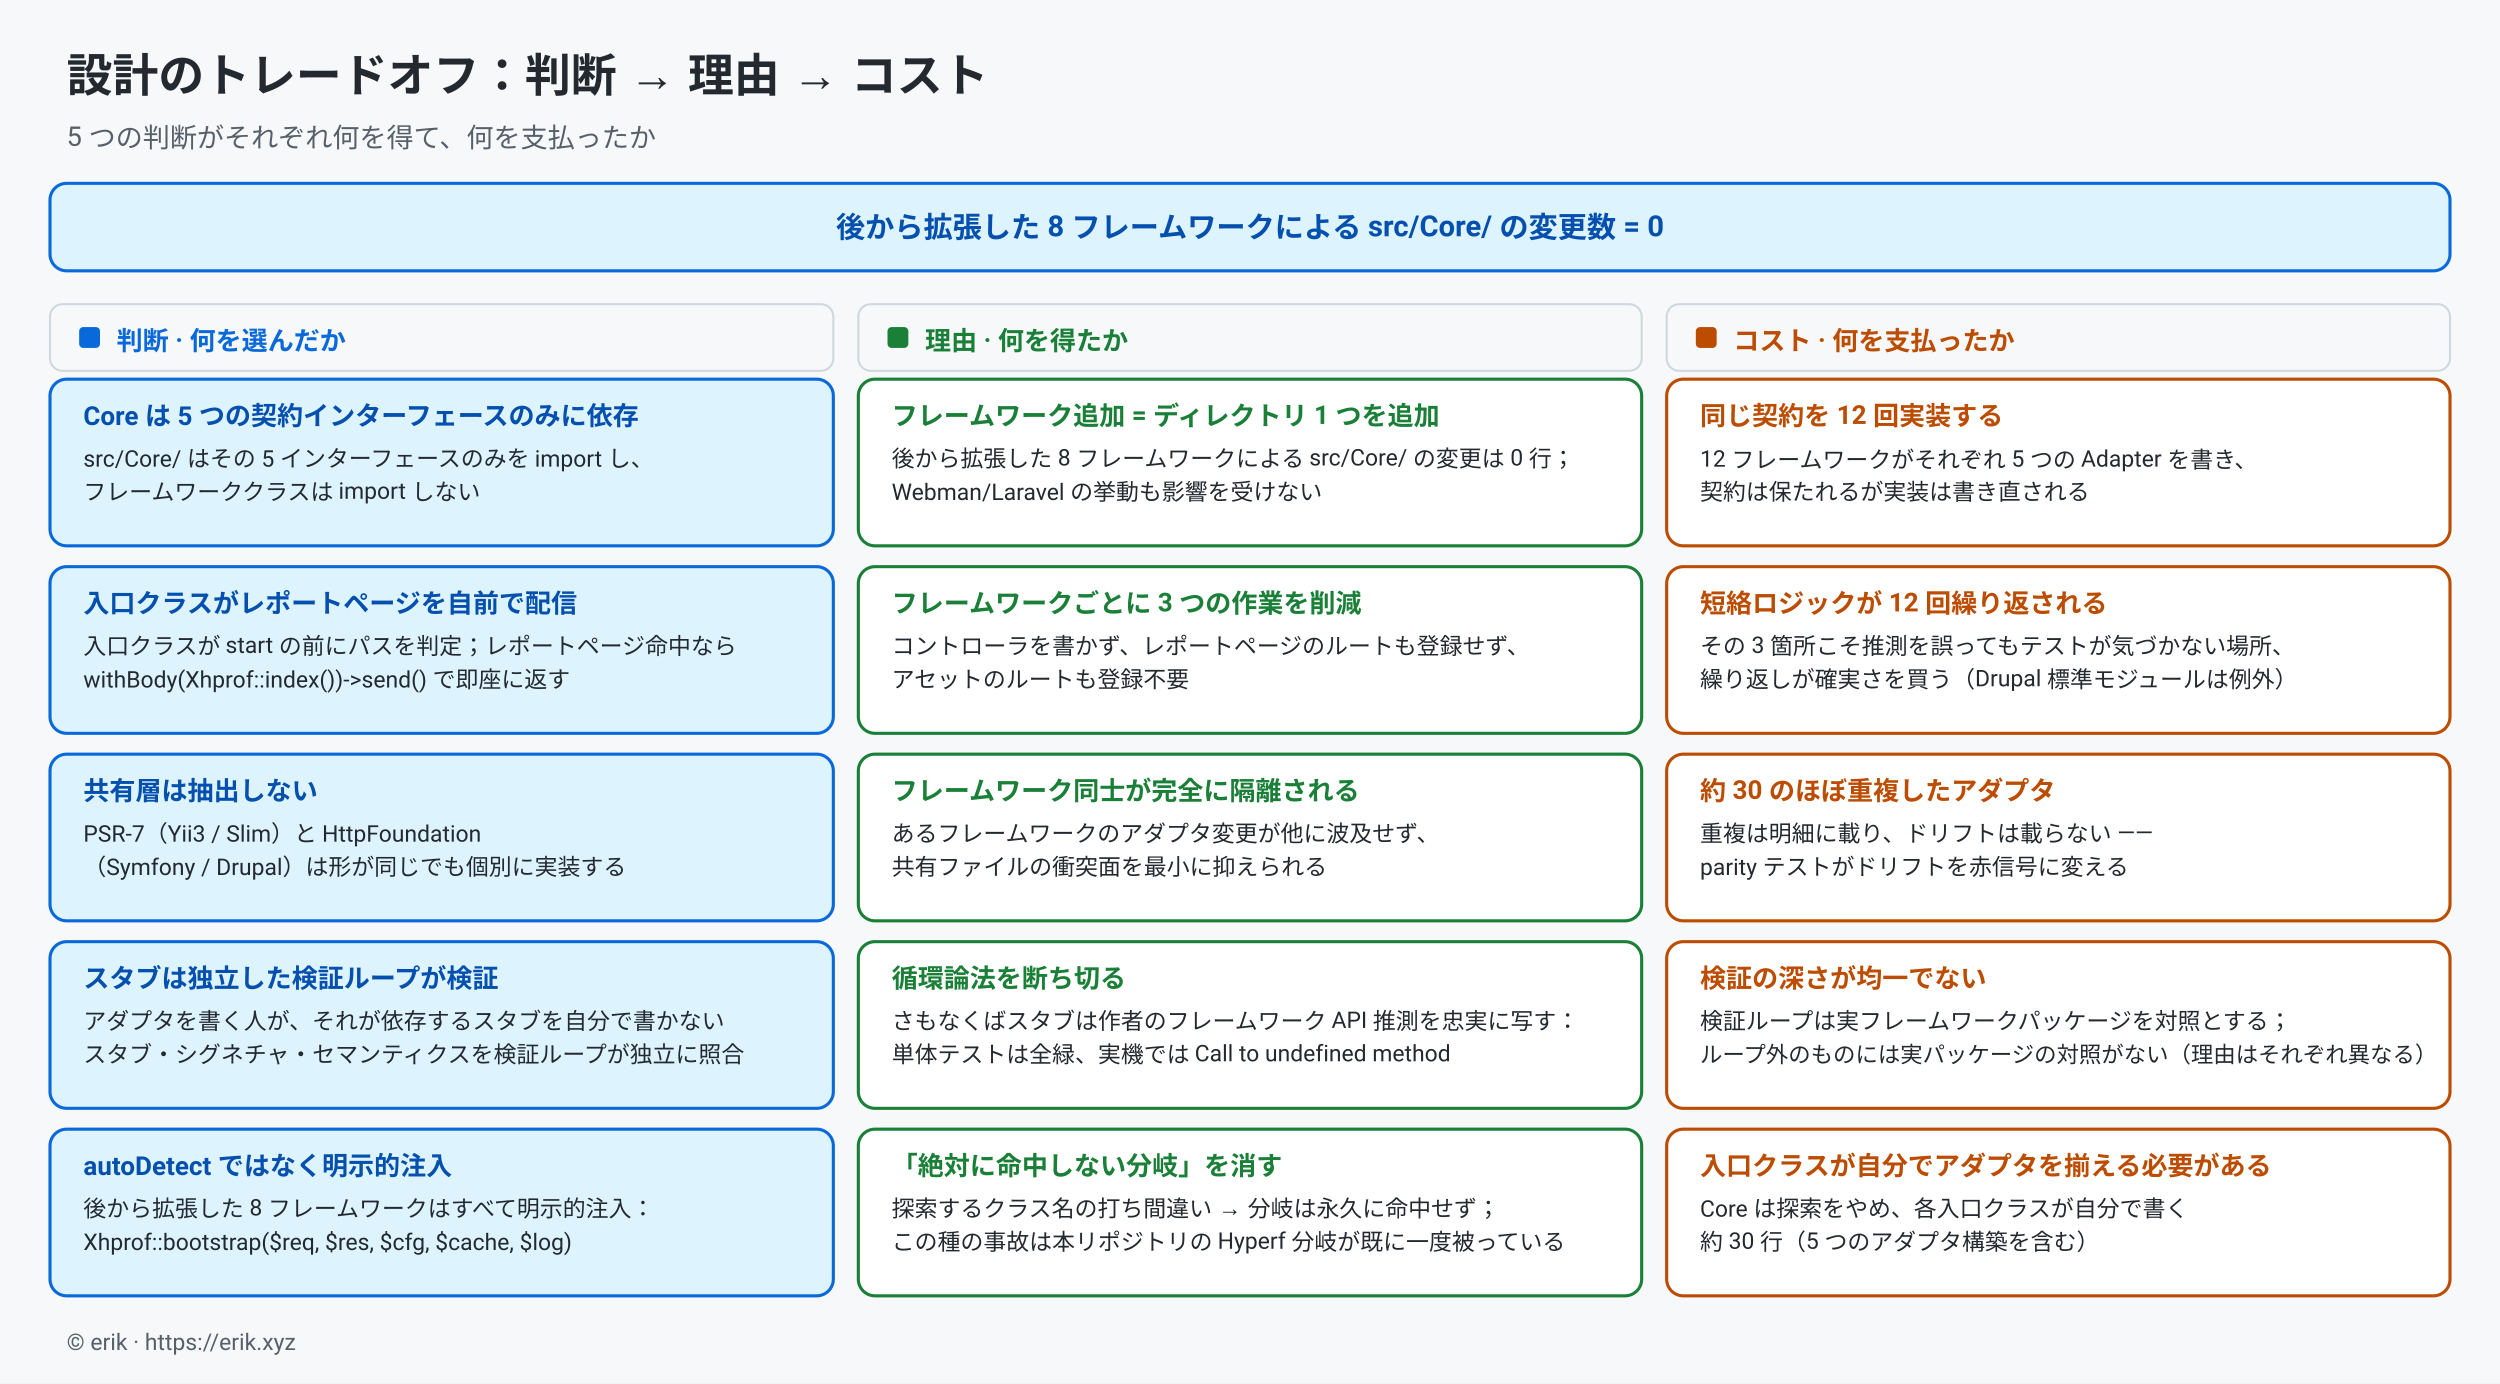
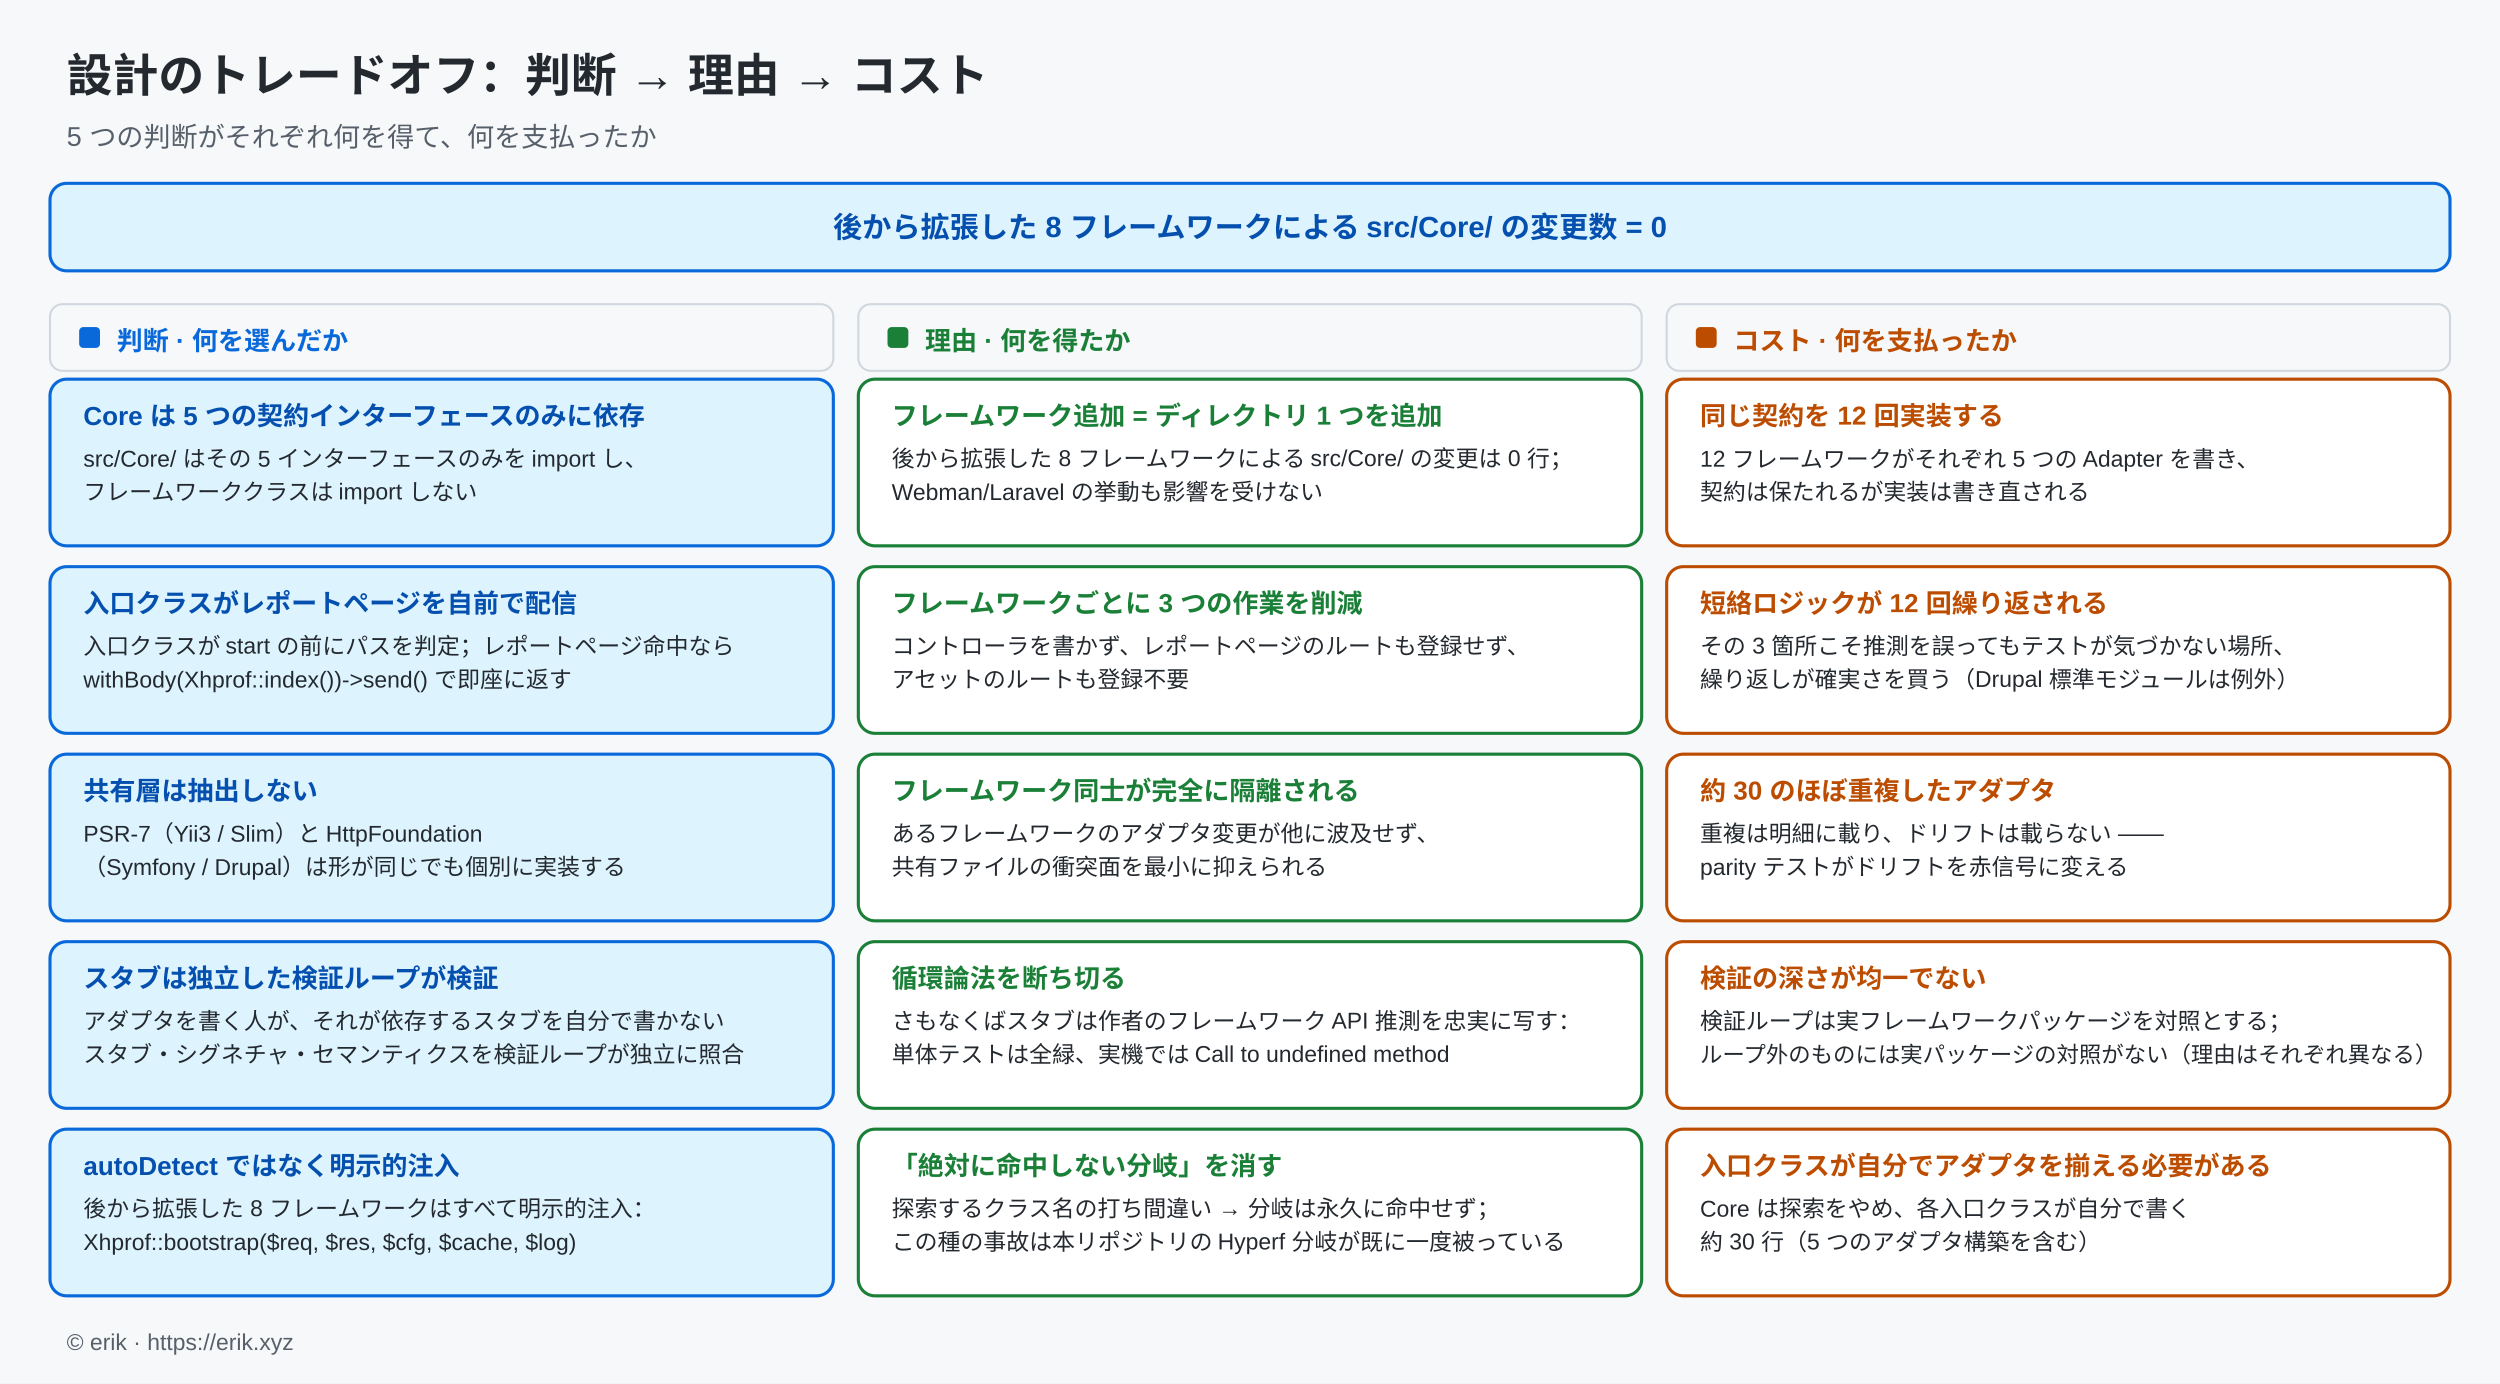
- <svg xmlns="http://www.w3.org/2000/svg" viewBox="0 0 1200 664" width="1200" height="664" role="img" font-family="-apple-system, BlinkMacSystemFont, &quot;Segoe UI&quot;, Roboto, &quot;Helvetica Neue&quot;, Arial, &quot;Noto Sans SC&quot;, &quot;PingFang SC&quot;, &quot;Microsoft YaHei&quot;, sans-serif">
+ <svg xmlns="http://www.w3.org/2000/svg" viewBox="0 0 1200 664" width="1200" height="664" role="img" font-family="Arial, &quot;Noto Sans CJK SC&quot;, -apple-system, BlinkMacSystemFont, &quot;Segoe UI&quot;, Roboto, &quot;Helvetica Neue&quot;, &quot;Noto Sans SC&quot;, &quot;PingFang SC&quot;, &quot;Microsoft YaHei&quot;, sans-serif">
  <rect x="0" y="0" width="1200" height="664" fill="#f6f8fa" />
  <text x="32" y="44" font-size="22" font-weight="700" fill="#24292f">設計のトレードオフ：判断 → 理由 → コスト</text>
  <text x="32" y="70" font-size="13" fill="#57606a">5 つの判断がそれぞれ何を得て、何を支払ったか</text>
  <rect x="24" y="88" width="1152" height="42" rx="8" fill="#ddf4ff" stroke="#0969da" stroke-width="1.5" />
  <text x="600" y="114" font-size="14" font-weight="600" fill="#0550ae" text-anchor="middle">後から拡張した 8 フレームワークによる src/Core/ の変更数 = 0</text>
  <rect x="24" y="146" width="376" height="32" rx="6" fill="#f6f8fa" stroke="#d0d7de" />
  <rect x="38" y="157" width="10" height="10" rx="2" fill="#0969da" />
  <text x="56" y="168" font-size="12.5" font-weight="600" fill="#0969da">判断 · 何を選んだか</text>
  <rect x="412" y="146" width="376" height="32" rx="6" fill="#f6f8fa" stroke="#d0d7de" />
  <rect x="426" y="157" width="10" height="10" rx="2" fill="#1a7f37" />
  <text x="444" y="168" font-size="12.5" font-weight="600" fill="#1a7f37">理由 · 何を得たか</text>
  <rect x="800" y="146" width="376" height="32" rx="6" fill="#f6f8fa" stroke="#d0d7de" />
  <rect x="814" y="157" width="10" height="10" rx="2" fill="#bc4c00" />
  <text x="832" y="168" font-size="12.5" font-weight="600" fill="#bc4c00">コスト · 何を支払ったか</text>
  <rect x="24" y="182" width="376" height="80" rx="8" fill="#ddf4ff" stroke="#0969da" stroke-width="1.5" />
  <text x="40" y="204" font-size="12.5" font-weight="600" fill="#0550ae">Core は 5 つの契約インターフェースのみに依存</text>
  <text x="40" y="224" font-size="11" fill="#24292f">src/Core/ はその 5 インターフェースのみを import し、</text>
  <text x="40" y="240" font-size="11" fill="#24292f">フレームワーククラスは import しない</text>
  <rect x="412" y="182" width="376" height="80" rx="8" fill="#ffffff" stroke="#1a7f37" stroke-width="1.5" />
  <text x="428" y="204" font-size="12.5" font-weight="600" fill="#1a7f37">フレームワーク追加 = ディレクトリ 1 つを追加</text>
  <text x="428" y="224" font-size="11" fill="#24292f">後から拡張した 8 フレームワークによる src/Core/ の変更は 0 行；</text>
  <text x="428" y="240" font-size="11" fill="#24292f">Webman/Laravel の挙動も影響を受けない</text>
  <rect x="800" y="182" width="376" height="80" rx="8" fill="#ffffff" stroke="#bc4c00" stroke-width="1.5" />
  <text x="816" y="204" font-size="12.5" font-weight="600" fill="#bc4c00">同じ契約を 12 回実装する</text>
  <text x="816" y="224" font-size="11" fill="#24292f">12 フレームワークがそれぞれ 5 つの Adapter を書き、</text>
  <text x="816" y="240" font-size="11" fill="#24292f">契約は保たれるが実装は書き直される</text>
  <rect x="24" y="272" width="376" height="80" rx="8" fill="#ddf4ff" stroke="#0969da" stroke-width="1.5" />
  <text x="40" y="294" font-size="12.5" font-weight="600" fill="#0550ae">入口クラスがレポートページを自前で配信</text>
  <text x="40" y="314" font-size="11" fill="#24292f">入口クラスが start の前にパスを判定；レポートページ命中なら</text>
  <text x="40" y="330" font-size="11" fill="#24292f">withBody(Xhprof::index())-&gt;send() で即座に返す</text>
  <rect x="412" y="272" width="376" height="80" rx="8" fill="#ffffff" stroke="#1a7f37" stroke-width="1.5" />
  <text x="428" y="294" font-size="12.5" font-weight="600" fill="#1a7f37">フレームワークごとに 3 つの作業を削減</text>
  <text x="428" y="314" font-size="11" fill="#24292f">コントローラを書かず、レポートページのルートも登録せず、</text>
  <text x="428" y="330" font-size="11" fill="#24292f">アセットのルートも登録不要</text>
  <rect x="800" y="272" width="376" height="80" rx="8" fill="#ffffff" stroke="#bc4c00" stroke-width="1.5" />
  <text x="816" y="294" font-size="12.5" font-weight="600" fill="#bc4c00">短絡ロジックが 12 回繰り返される</text>
  <text x="816" y="314" font-size="11" fill="#24292f">その 3 箇所こそ推測を誤ってもテストが気づかない場所、</text>
  <text x="816" y="330" font-size="11" fill="#24292f">繰り返しが確実さを買う（Drupal 標準モジュールは例外）</text>
  <rect x="24" y="362" width="376" height="80" rx="8" fill="#ddf4ff" stroke="#0969da" stroke-width="1.5" />
  <text x="40" y="384" font-size="12.5" font-weight="600" fill="#0550ae">共有層は抽出しない</text>
  <text x="40" y="404" font-size="11" fill="#24292f">PSR-7（Yii3 / Slim）と HttpFoundation</text>
  <text x="40" y="420" font-size="11" fill="#24292f">（Symfony / Drupal）は形が同じでも個別に実装する</text>
  <rect x="412" y="362" width="376" height="80" rx="8" fill="#ffffff" stroke="#1a7f37" stroke-width="1.5" />
  <text x="428" y="384" font-size="12.5" font-weight="600" fill="#1a7f37">フレームワーク同士が完全に隔離される</text>
  <text x="428" y="404" font-size="11" fill="#24292f">あるフレームワークのアダプタ変更が他に波及せず、</text>
  <text x="428" y="420" font-size="11" fill="#24292f">共有ファイルの衝突面を最小に抑えられる</text>
  <rect x="800" y="362" width="376" height="80" rx="8" fill="#ffffff" stroke="#bc4c00" stroke-width="1.5" />
  <text x="816" y="384" font-size="12.5" font-weight="600" fill="#bc4c00">約 30 のほぼ重複したアダプタ</text>
  <text x="816" y="404" font-size="11" fill="#24292f">重複は明細に載り、ドリフトは載らない ——</text>
  <text x="816" y="420" font-size="11" fill="#24292f">parity テストがドリフトを赤信号に変える</text>
  <rect x="24" y="452" width="376" height="80" rx="8" fill="#ddf4ff" stroke="#0969da" stroke-width="1.5" />
  <text x="40" y="474" font-size="12.5" font-weight="600" fill="#0550ae">スタブは独立した検証ループが検証</text>
  <text x="40" y="494" font-size="11" fill="#24292f">アダプタを書く人が、それが依存するスタブを自分で書かない</text>
  <text x="40" y="510" font-size="11" fill="#24292f">スタブ・シグネチャ・セマンティクスを検証ループが独立に照合</text>
  <rect x="412" y="452" width="376" height="80" rx="8" fill="#ffffff" stroke="#1a7f37" stroke-width="1.5" />
  <text x="428" y="474" font-size="12.5" font-weight="600" fill="#1a7f37">循環論法を断ち切る</text>
  <text x="428" y="494" font-size="11" fill="#24292f">さもなくばスタブは作者のフレームワーク API 推測を忠実に写す：</text>
  <text x="428" y="510" font-size="11" fill="#24292f">単体テストは全緑、実機では Call to undefined method</text>
  <rect x="800" y="452" width="376" height="80" rx="8" fill="#ffffff" stroke="#bc4c00" stroke-width="1.5" />
  <text x="816" y="474" font-size="12.5" font-weight="600" fill="#bc4c00">検証の深さが均一でない</text>
  <text x="816" y="494" font-size="11" fill="#24292f">検証ループは実フレームワークパッケージを対照とする；</text>
  <text x="816" y="510" font-size="10.75" fill="#24292f">ループ外のものには実パッケージの対照がない（理由はそれぞれ異なる）</text>
  <rect x="24" y="542" width="376" height="80" rx="8" fill="#ddf4ff" stroke="#0969da" stroke-width="1.5" />
  <text x="40" y="564" font-size="12.5" font-weight="600" fill="#0550ae">autoDetect ではなく明示的注入</text>
  <text x="40" y="584" font-size="11" fill="#24292f">後から拡張した 8 フレームワークはすべて明示的注入：</text>
  <text x="40" y="600" font-size="11" fill="#24292f">Xhprof::bootstrap($req, $res, $cfg, $cache, $log)</text>
  <rect x="412" y="542" width="376" height="80" rx="8" fill="#ffffff" stroke="#1a7f37" stroke-width="1.5" />
  <text x="428" y="564" font-size="12.5" font-weight="600" fill="#1a7f37">「絶対に命中しない分岐」を消す</text>
  <text x="428" y="584" font-size="11" fill="#24292f">探索するクラス名の打ち間違い → 分岐は永久に命中せず；</text>
  <text x="428" y="600" font-size="11" fill="#24292f">この種の事故は本リポジトリの Hyperf 分岐が既に一度被っている</text>
  <rect x="800" y="542" width="376" height="80" rx="8" fill="#ffffff" stroke="#bc4c00" stroke-width="1.5" />
  <text x="816" y="564" font-size="12.5" font-weight="600" fill="#bc4c00">入口クラスが自分でアダプタを揃える必要がある</text>
  <text x="816" y="584" font-size="11" fill="#24292f">Core は探索をやめ、各入口クラスが自分で書く</text>
  <text x="816" y="600" font-size="11" fill="#24292f">約 30 行（5 つのアダプタ構築を含む）</text>
  <text x="32" y="648" font-size="11" fill="#57606a">© erik · https://erik.xyz</text>
</svg>
